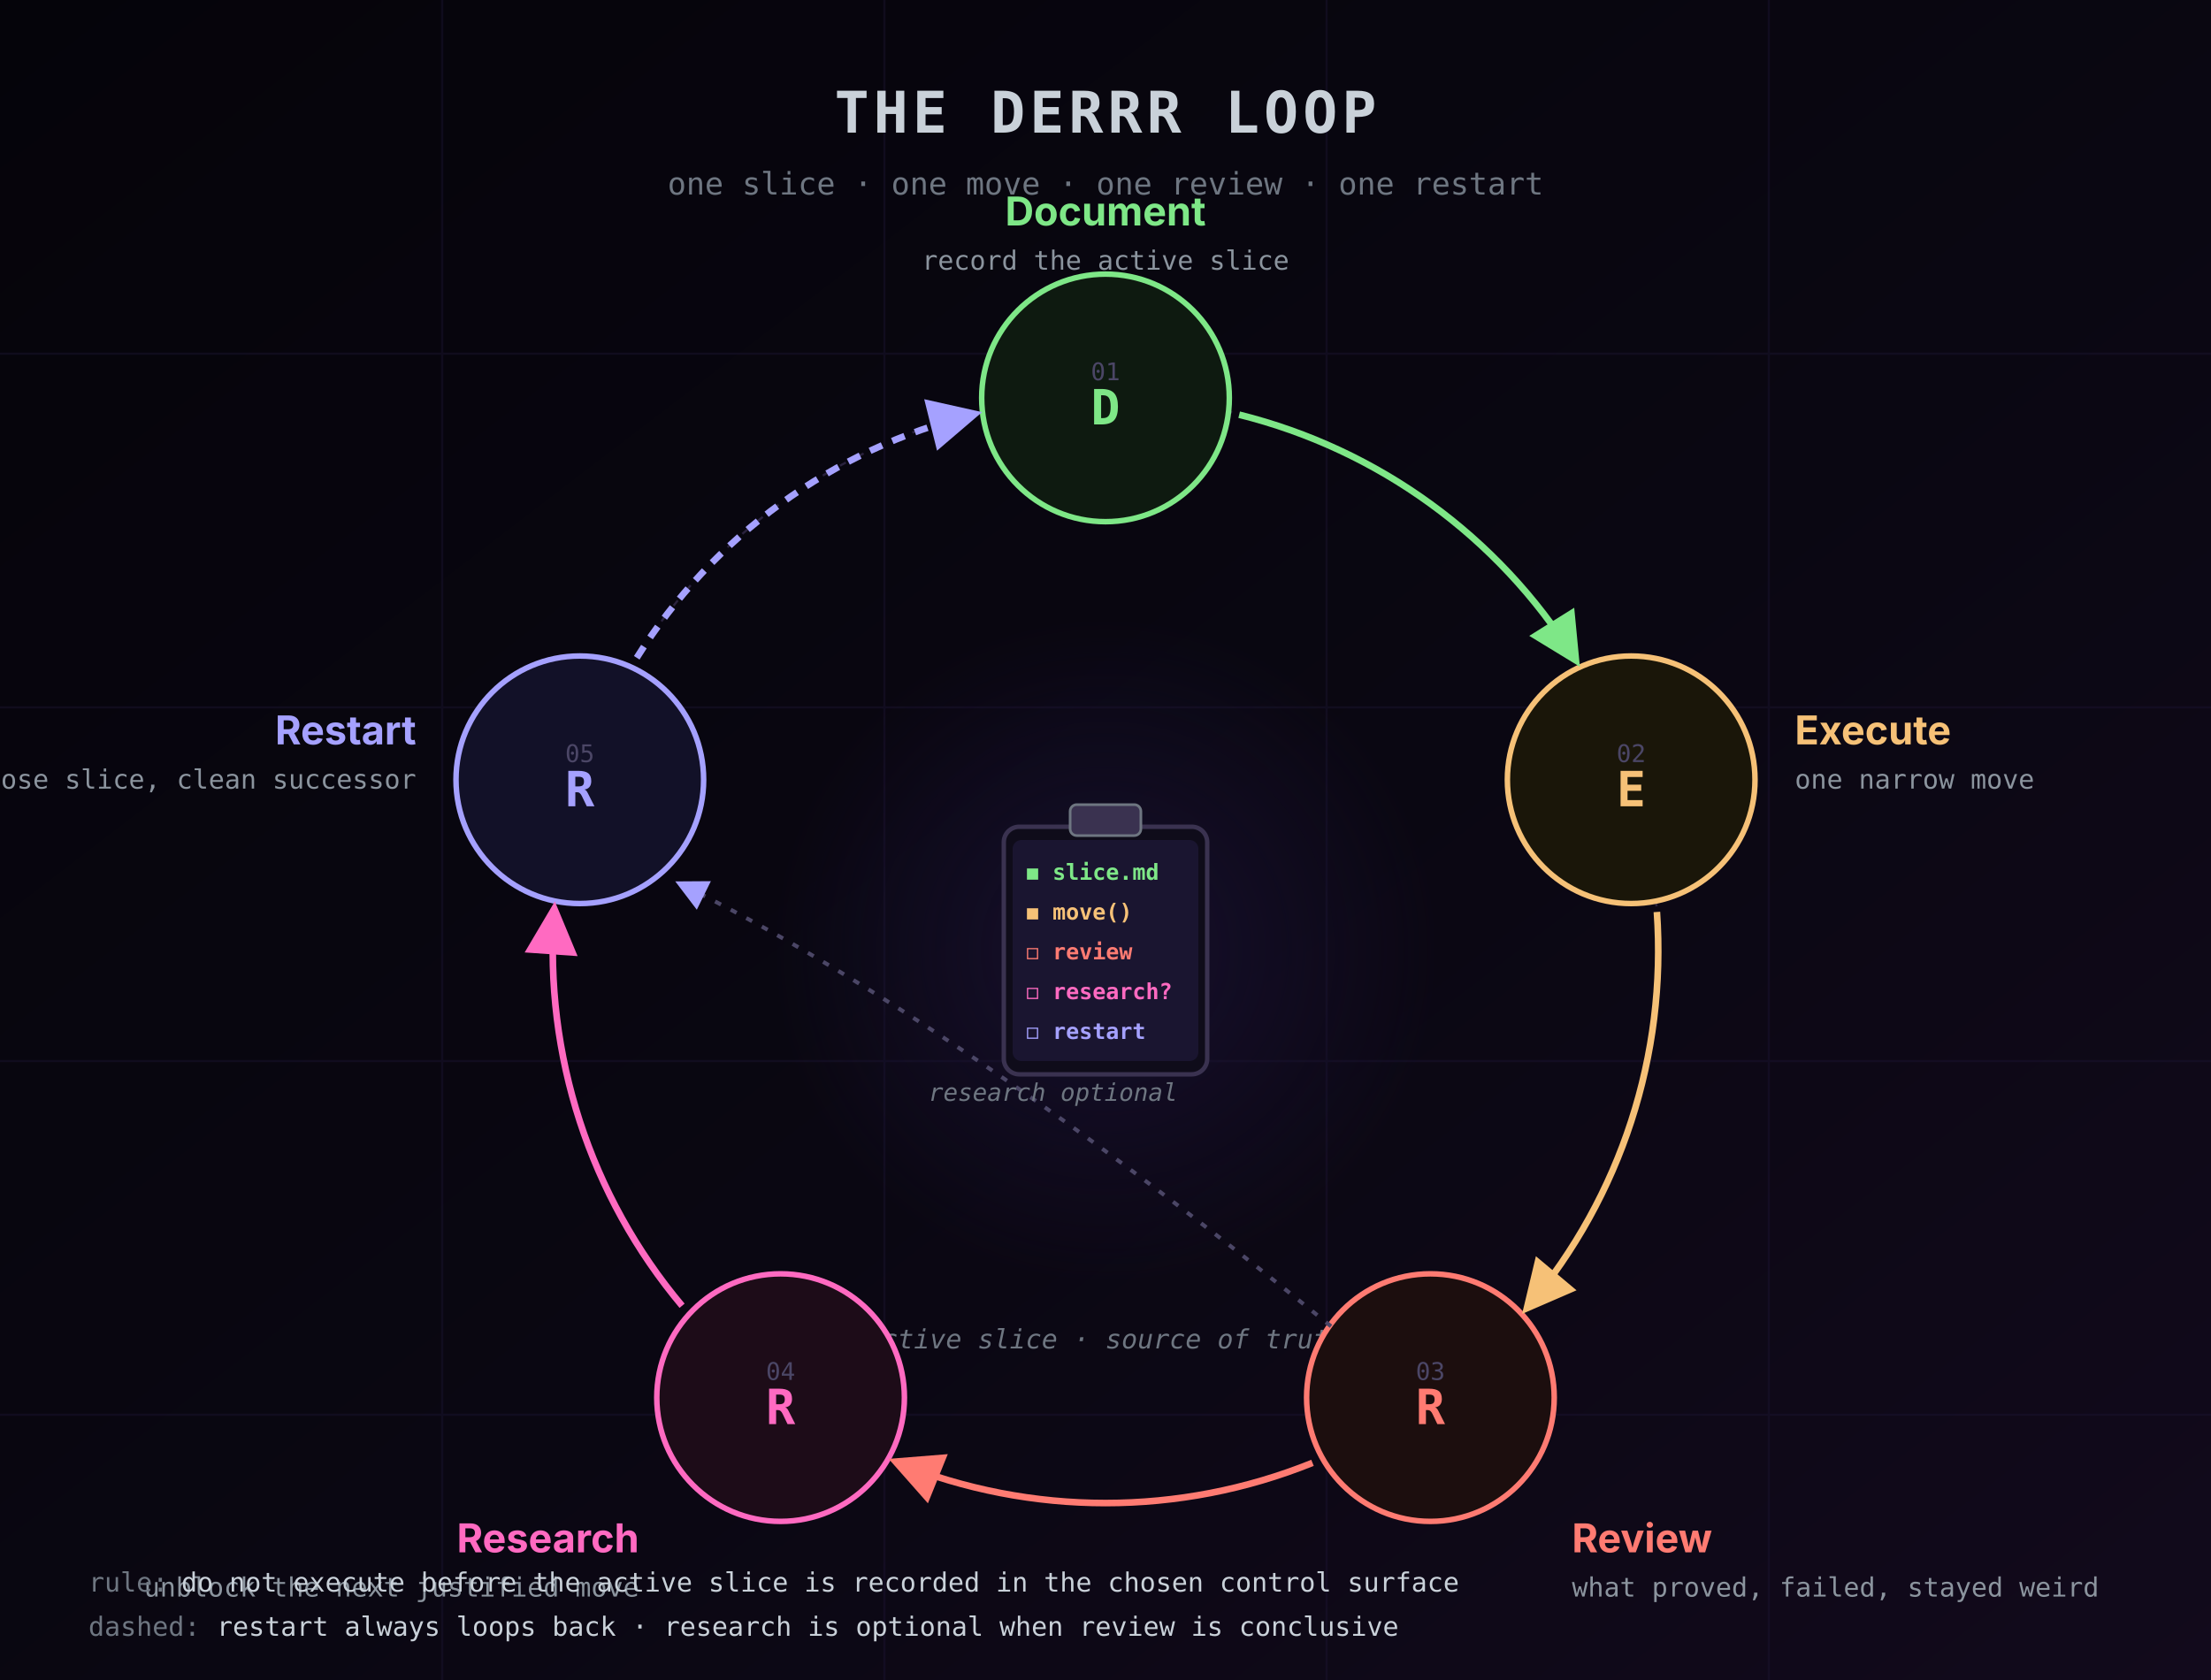
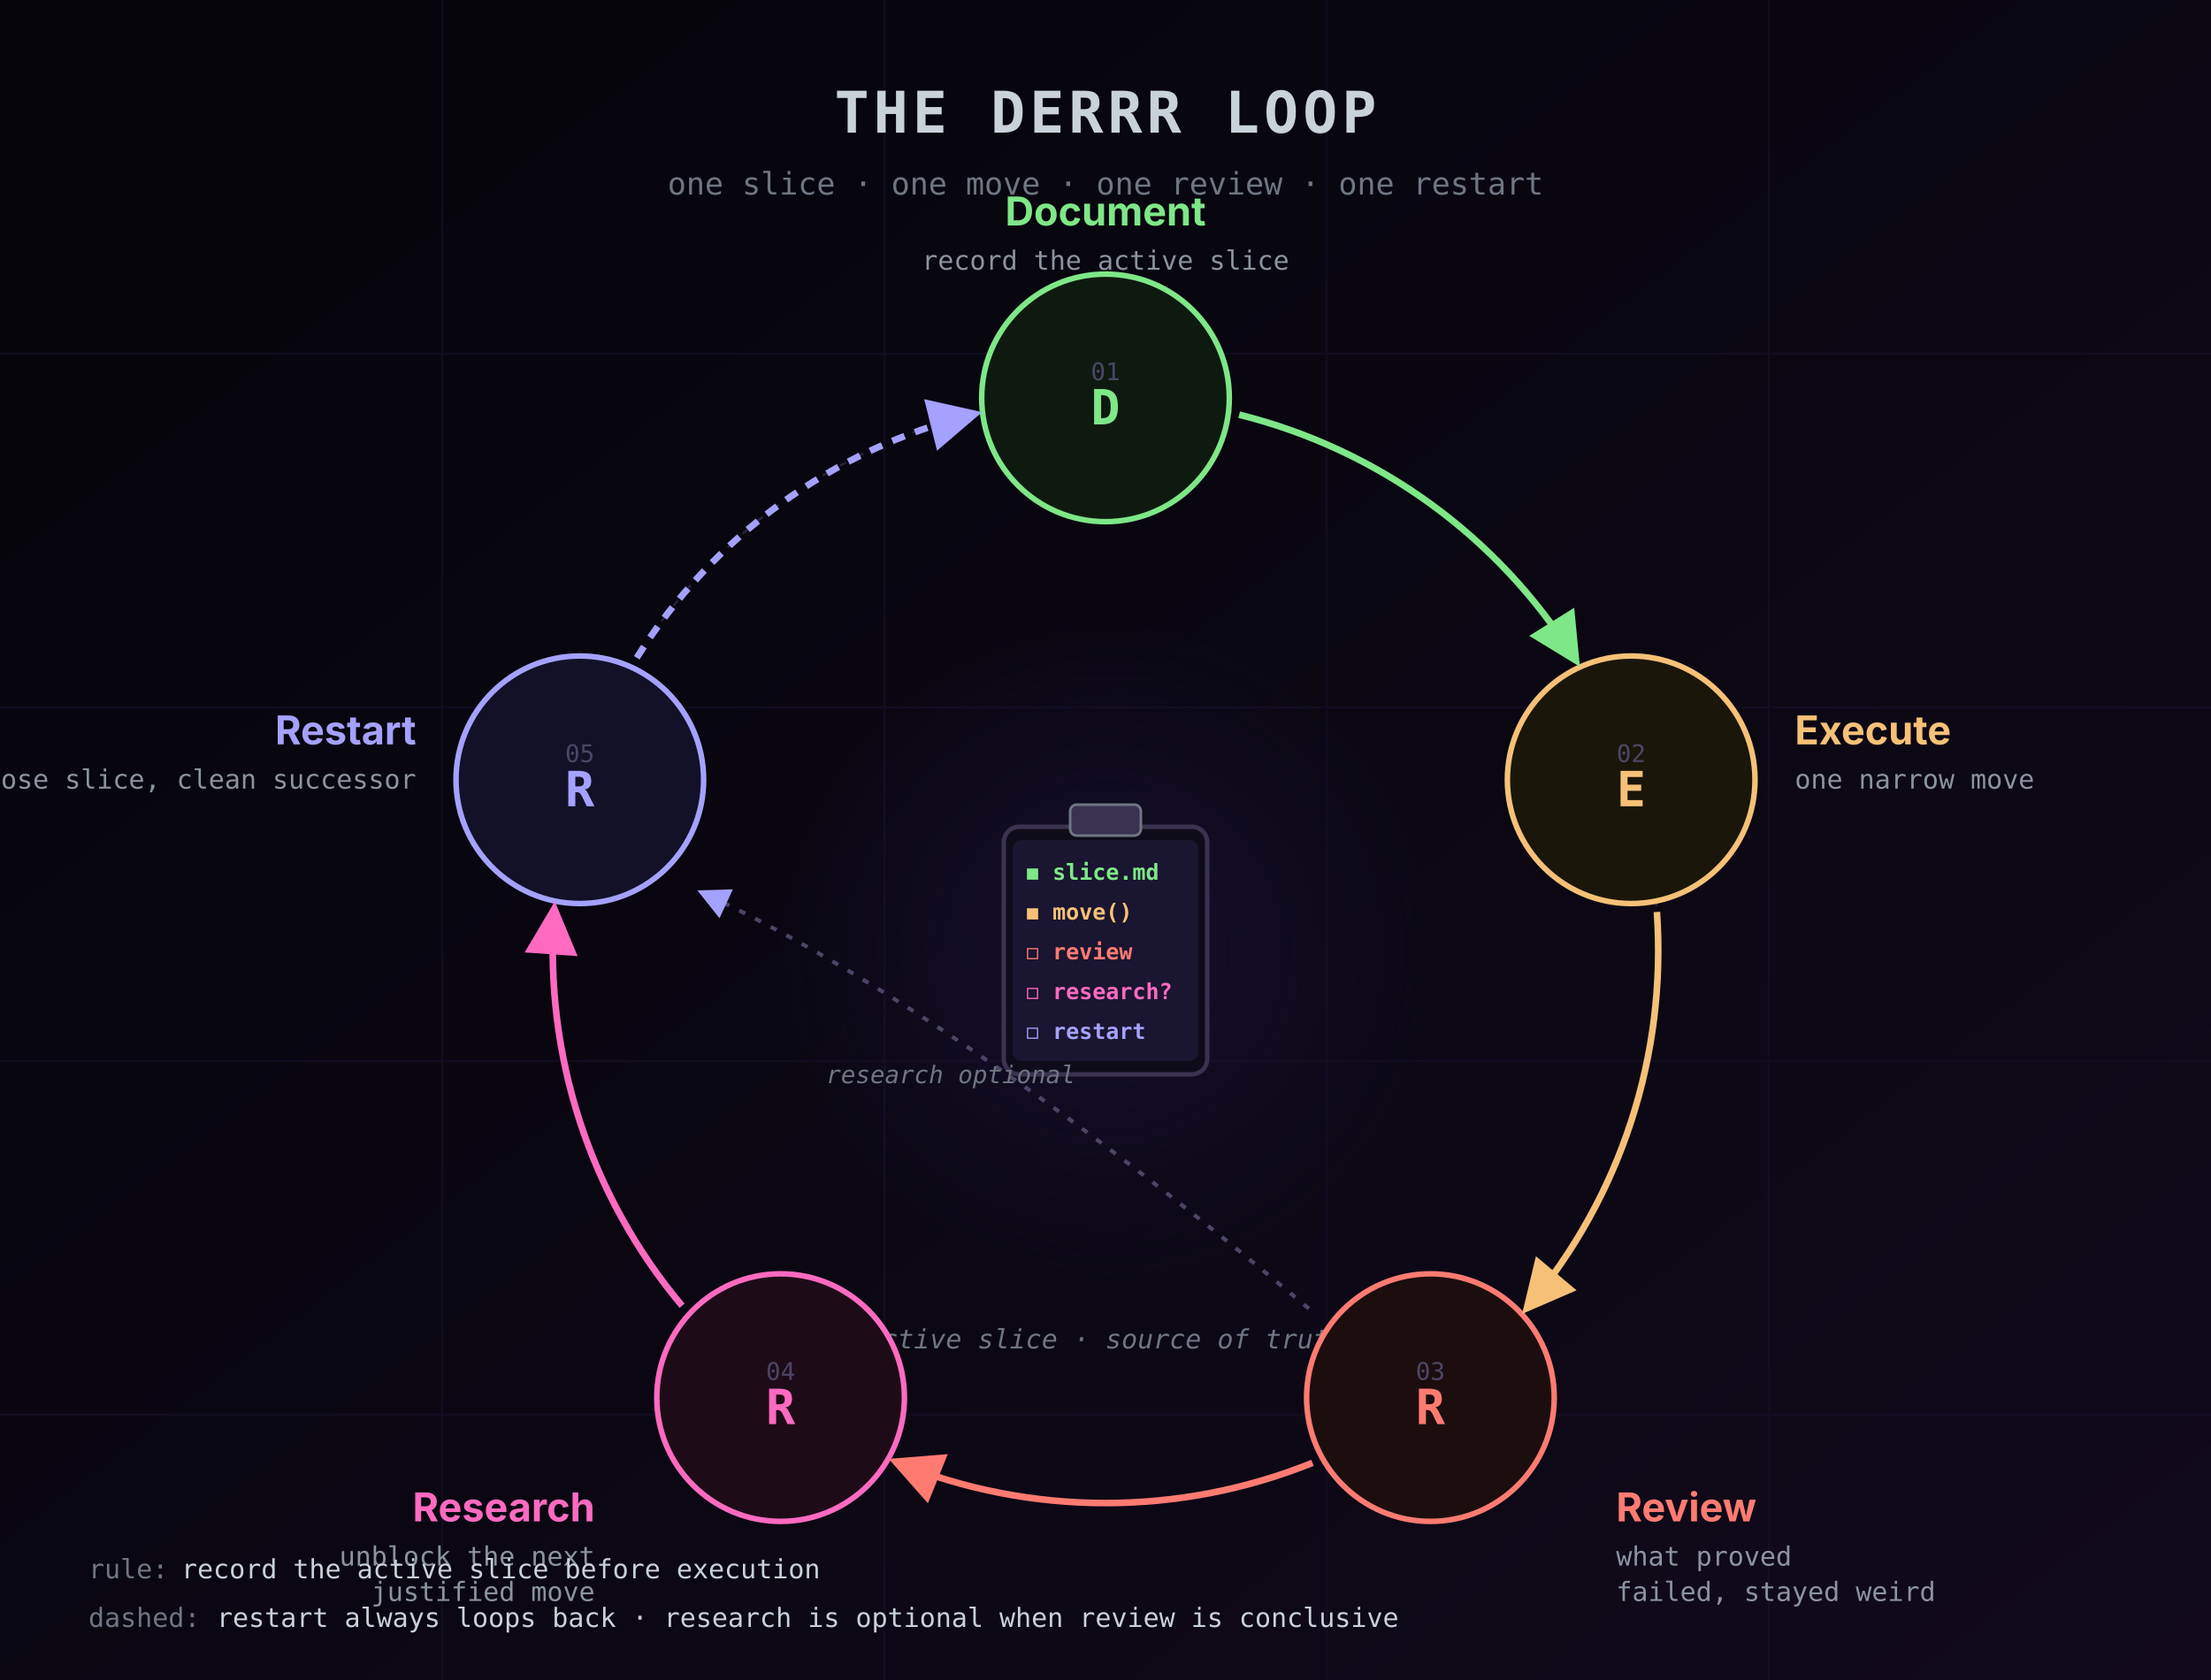
<svg xmlns="http://www.w3.org/2000/svg" viewBox="0 0 1000 760" role="img" aria-labelledby="derrrLoopTitle derrrLoopDesc">
  <defs>
    <linearGradient id="dBg" x1="0" y1="0" x2="1" y2="1">
      <stop offset="0%" stop-color="#05040a" />
      <stop offset="55%" stop-color="#0a0712" />
      <stop offset="100%" stop-color="#120a1c" />
    </linearGradient>
    <radialGradient id="dCenter" cx="50%" cy="50%" r="50%">
      <stop offset="0%" stop-color="#1a1234" stop-opacity="0.8" />
      <stop offset="100%" stop-color="#1a1234" stop-opacity="0" />
    </radialGradient>
    <marker id="ah-green" viewBox="0 0 10 10" refX="8" refY="5" markerWidth="8" markerHeight="8" orient="auto-start-reverse">
      <path d="M0,0 L10,5 L0,10 Z" fill="#7ee787" />
    </marker>
    <marker id="ah-yellow" viewBox="0 0 10 10" refX="8" refY="5" markerWidth="8" markerHeight="8" orient="auto-start-reverse">
      <path d="M0,0 L10,5 L0,10 Z" fill="#f6c177" />
    </marker>
    <marker id="ah-red" viewBox="0 0 10 10" refX="8" refY="5" markerWidth="8" markerHeight="8" orient="auto-start-reverse">
      <path d="M0,0 L10,5 L0,10 Z" fill="#ff7b72" />
    </marker>
    <marker id="ah-pink" viewBox="0 0 10 10" refX="8" refY="5" markerWidth="8" markerHeight="8" orient="auto-start-reverse">
      <path d="M0,0 L10,5 L0,10 Z" fill="#ff6ac1" />
    </marker>
    <marker id="ah-purple" viewBox="0 0 10 10" refX="8" refY="5" markerWidth="8" markerHeight="8" orient="auto-start-reverse">
      <path d="M0,0 L10,5 L0,10 Z" fill="#a5a1ff" />
    </marker>
    <style>
      .mono { font-family: ui-monospace,"JetBrains Mono","Fira Code","SF Mono",Menlo,Consolas,monospace; }
      .sans { font-family: ui-sans-serif,system-ui,-apple-system,"Segoe UI",Inter,sans-serif; }
    </style>
  </defs>
  <rect width="1000" height="760" fill="url(#dBg)" />
  <g stroke="#1a1530" stroke-width="1" opacity="0.45">
    <path d="M0 160H1000M0 320H1000M0 480H1000M0 640H1000" />
    <path d="M200 0V760M400 0V760M600 0V760M800 0V760" />
  </g>
  <g class="mono" fill="#c9d1d9">
    <text x="500" y="60" text-anchor="middle" font-size="26" font-weight="700" letter-spacing="2">THE DERRR LOOP</text>
    <text x="500" y="88" text-anchor="middle" font-size="14" fill="#6e7681">one slice · one move · one review · one restart</text>
  </g>
  <circle cx="500" cy="430" r="250" fill="none" stroke="#2a223d" stroke-width="1" stroke-dasharray="3 6" />
  <circle cx="500" cy="430" r="150" fill="url(#dCenter)" />
  <g transform="translate(500 430)">
    <rect x="-46" y="-56" width="92" height="112" rx="7" fill="#0f0c1a" stroke="#3a3250" stroke-width="2" />
    <rect x="-42" y="-50" width="84" height="100" rx="4" fill="#1a1530" />
    <rect x="-16" y="-66" width="32" height="14" rx="3" fill="#3a3250" stroke="#6e7681" stroke-width="1.2" />
    <g class="mono" font-size="10" font-weight="700" text-anchor="start">
      <text x="-36" y="-32" fill="#7ee787">◼ slice.md</text>
      <text x="-36" y="-14" fill="#f6c177">◼ move()</text>
      <text x="-36" y="4" fill="#ff7b72">◻ review</text>
      <text x="-36" y="22" fill="#ff6ac1">◻ research?</text>
      <text x="-36" y="40" fill="#a5a1ff">◻ restart</text>
    </g>
  </g>
  <text x="500" y="610" text-anchor="middle" class="mono" font-size="12" fill="#6e7681" font-style="italic">
    active slice · source of truth
  </text>
  <g transform="translate(500 180)">
    <circle r="56" fill="#0e1a10" stroke="#7ee787" stroke-width="2.5" />
    <text y="-8" text-anchor="middle" class="mono" font-size="11" fill="#4b4666">01</text>
    <text y="12" text-anchor="middle" class="mono" font-weight="900" font-size="22" fill="#7ee787">D</text>
    <text y="-78" text-anchor="middle" class="sans" font-size="18" font-weight="700" fill="#7ee787">Document</text>
    <text y="-58" text-anchor="middle" class="mono" font-size="12" fill="#8b949e">record the active slice</text>
  </g>
  <g transform="translate(737.76 352.75)">
    <circle r="56" fill="#1a1609" stroke="#f6c177" stroke-width="2.5" />
    <text y="-8" text-anchor="middle" class="mono" font-size="11" fill="#4b4666">02</text>
    <text y="12" text-anchor="middle" class="mono" font-weight="900" font-size="22" fill="#f6c177">E</text>
    <text x="74" y="-16" class="sans" font-size="18" font-weight="700" fill="#f6c177">Execute</text>
    <text x="74" y="4" class="mono" font-size="12" fill="#8b949e">one narrow move</text>
  </g>
  <g transform="translate(646.95 632.25)">
    <circle r="56" fill="#1c0e0e" stroke="#ff7b72" stroke-width="2.5" />
    <text y="-8" text-anchor="middle" class="mono" font-size="11" fill="#4b4666">03</text>
    <text y="12" text-anchor="middle" class="mono" font-weight="900" font-size="22" fill="#ff7b72">R</text>
-     <text x="64" y="70" class="sans" font-size="18" font-weight="700" fill="#ff7b72">Review</text>
-     <text x="64" y="90" class="mono" font-size="12" fill="#8b949e">what proved, failed, stayed weird</text>
+     <text x="84" y="56" class="sans" font-size="18" font-weight="700" fill="#ff7b72">Review</text>
+     <text x="84" y="76" class="mono" font-size="12" fill="#8b949e">what proved</text>
+     <text x="84" y="92" class="mono" font-size="12" fill="#8b949e">failed, stayed weird</text>
  </g>
  <g transform="translate(353.05 632.25)">
    <circle r="56" fill="#1d0c18" stroke="#ff6ac1" stroke-width="2.5" />
    <text y="-8" text-anchor="middle" class="mono" font-size="11" fill="#4b4666">04</text>
    <text y="12" text-anchor="middle" class="mono" font-weight="900" font-size="22" fill="#ff6ac1">R</text>
-     <text x="-64" y="70" text-anchor="end" class="sans" font-size="18" font-weight="700" fill="#ff6ac1">Research</text>
-     <text x="-64" y="90" text-anchor="end" class="mono" font-size="12" fill="#8b949e">unblock the next justified move</text>
+     <text x="-84" y="56" text-anchor="end" class="sans" font-size="18" font-weight="700" fill="#ff6ac1">Research</text>
+     <text x="-84" y="76" text-anchor="end" class="mono" font-size="12" fill="#8b949e">unblock the next</text>
+     <text x="-84" y="92" text-anchor="end" class="mono" font-size="12" fill="#8b949e">justified move</text>
  </g>
  <g transform="translate(262.24 352.75)">
    <circle r="56" fill="#121128" stroke="#a5a1ff" stroke-width="2.5" />
    <text y="-8" text-anchor="middle" class="mono" font-size="11" fill="#4b4666">05</text>
    <text y="12" text-anchor="middle" class="mono" font-weight="900" font-size="22" fill="#a5a1ff">R</text>
    <text x="-74" y="-16" text-anchor="end" class="sans" font-size="18" font-weight="700" fill="#a5a1ff">Restart</text>
    <text x="-74" y="4" text-anchor="end" class="mono" font-size="12" fill="#8b949e">close slice, clean successor</text>
  </g>
  <path d="M 560.46 187.60 A 250 250 0 0 1 712.01 297.56" fill="none" stroke="#7ee787" stroke-width="3" marker-end="url(#ah-green)" />
  <path d="M 749.39 412.55 A 250 250 0 0 1 691.51 590.70" fill="none" stroke="#f6c177" stroke-width="3" marker-end="url(#ah-yellow)" />
  <path d="M 593.63 661.76 A 250 250 0 0 1 406.37 661.76" fill="none" stroke="#ff7b72" stroke-width="3" marker-end="url(#ah-red)" />
  <path d="M 308.49 590.70 A 250 250 0 0 1 250.61 412.55" fill="none" stroke="#ff6ac1" stroke-width="3" marker-end="url(#ah-pink)" />
  <path d="M 287.99 297.56 A 250 250 0 0 1 439.54 187.60" fill="none" stroke="#a5a1ff" stroke-width="3" stroke-dasharray="6 5" marker-end="url(#ah-purple)" />
-   <path d="M 602 600 Q 430 460 308 400" fill="none" stroke="#4b4666" stroke-width="1.8" stroke-dasharray="3 5" marker-end="url(#ah-purple)" />
-   <text x="420" y="498" class="mono" font-size="11" fill="#6e7681" font-style="italic">
+   <path d="M 592 592 Q 430 456 318 404" fill="none" stroke="#4b4666" stroke-width="1.8" stroke-dasharray="3 5" marker-end="url(#ah-purple)" />
+   <text x="430" y="490" text-anchor="middle" class="mono" font-size="11" fill="#6e7681" font-style="italic">
    research optional
  </text>
-   <g class="mono" font-size="12" transform="translate(40 720)">
+   <g class="mono" font-size="12" transform="translate(40 714)">
    <text x="0" y="0" fill="#6e7681">rule:</text>
-     <text x="42" y="0" fill="#c9d1d9">do not execute before the active slice is recorded in the chosen control surface</text>
+     <text x="42" y="0" fill="#c9d1d9">record the active slice before execution</text>
  </g>
-   <g class="mono" font-size="12" transform="translate(40 740)">
+   <g class="mono" font-size="12" transform="translate(40 736)">
    <text x="0" y="0" fill="#6e7681">dashed:</text>
    <text x="58" y="0" fill="#c9d1d9">restart always loops back · research is optional when review is conclusive</text>
  </g>
</svg>
